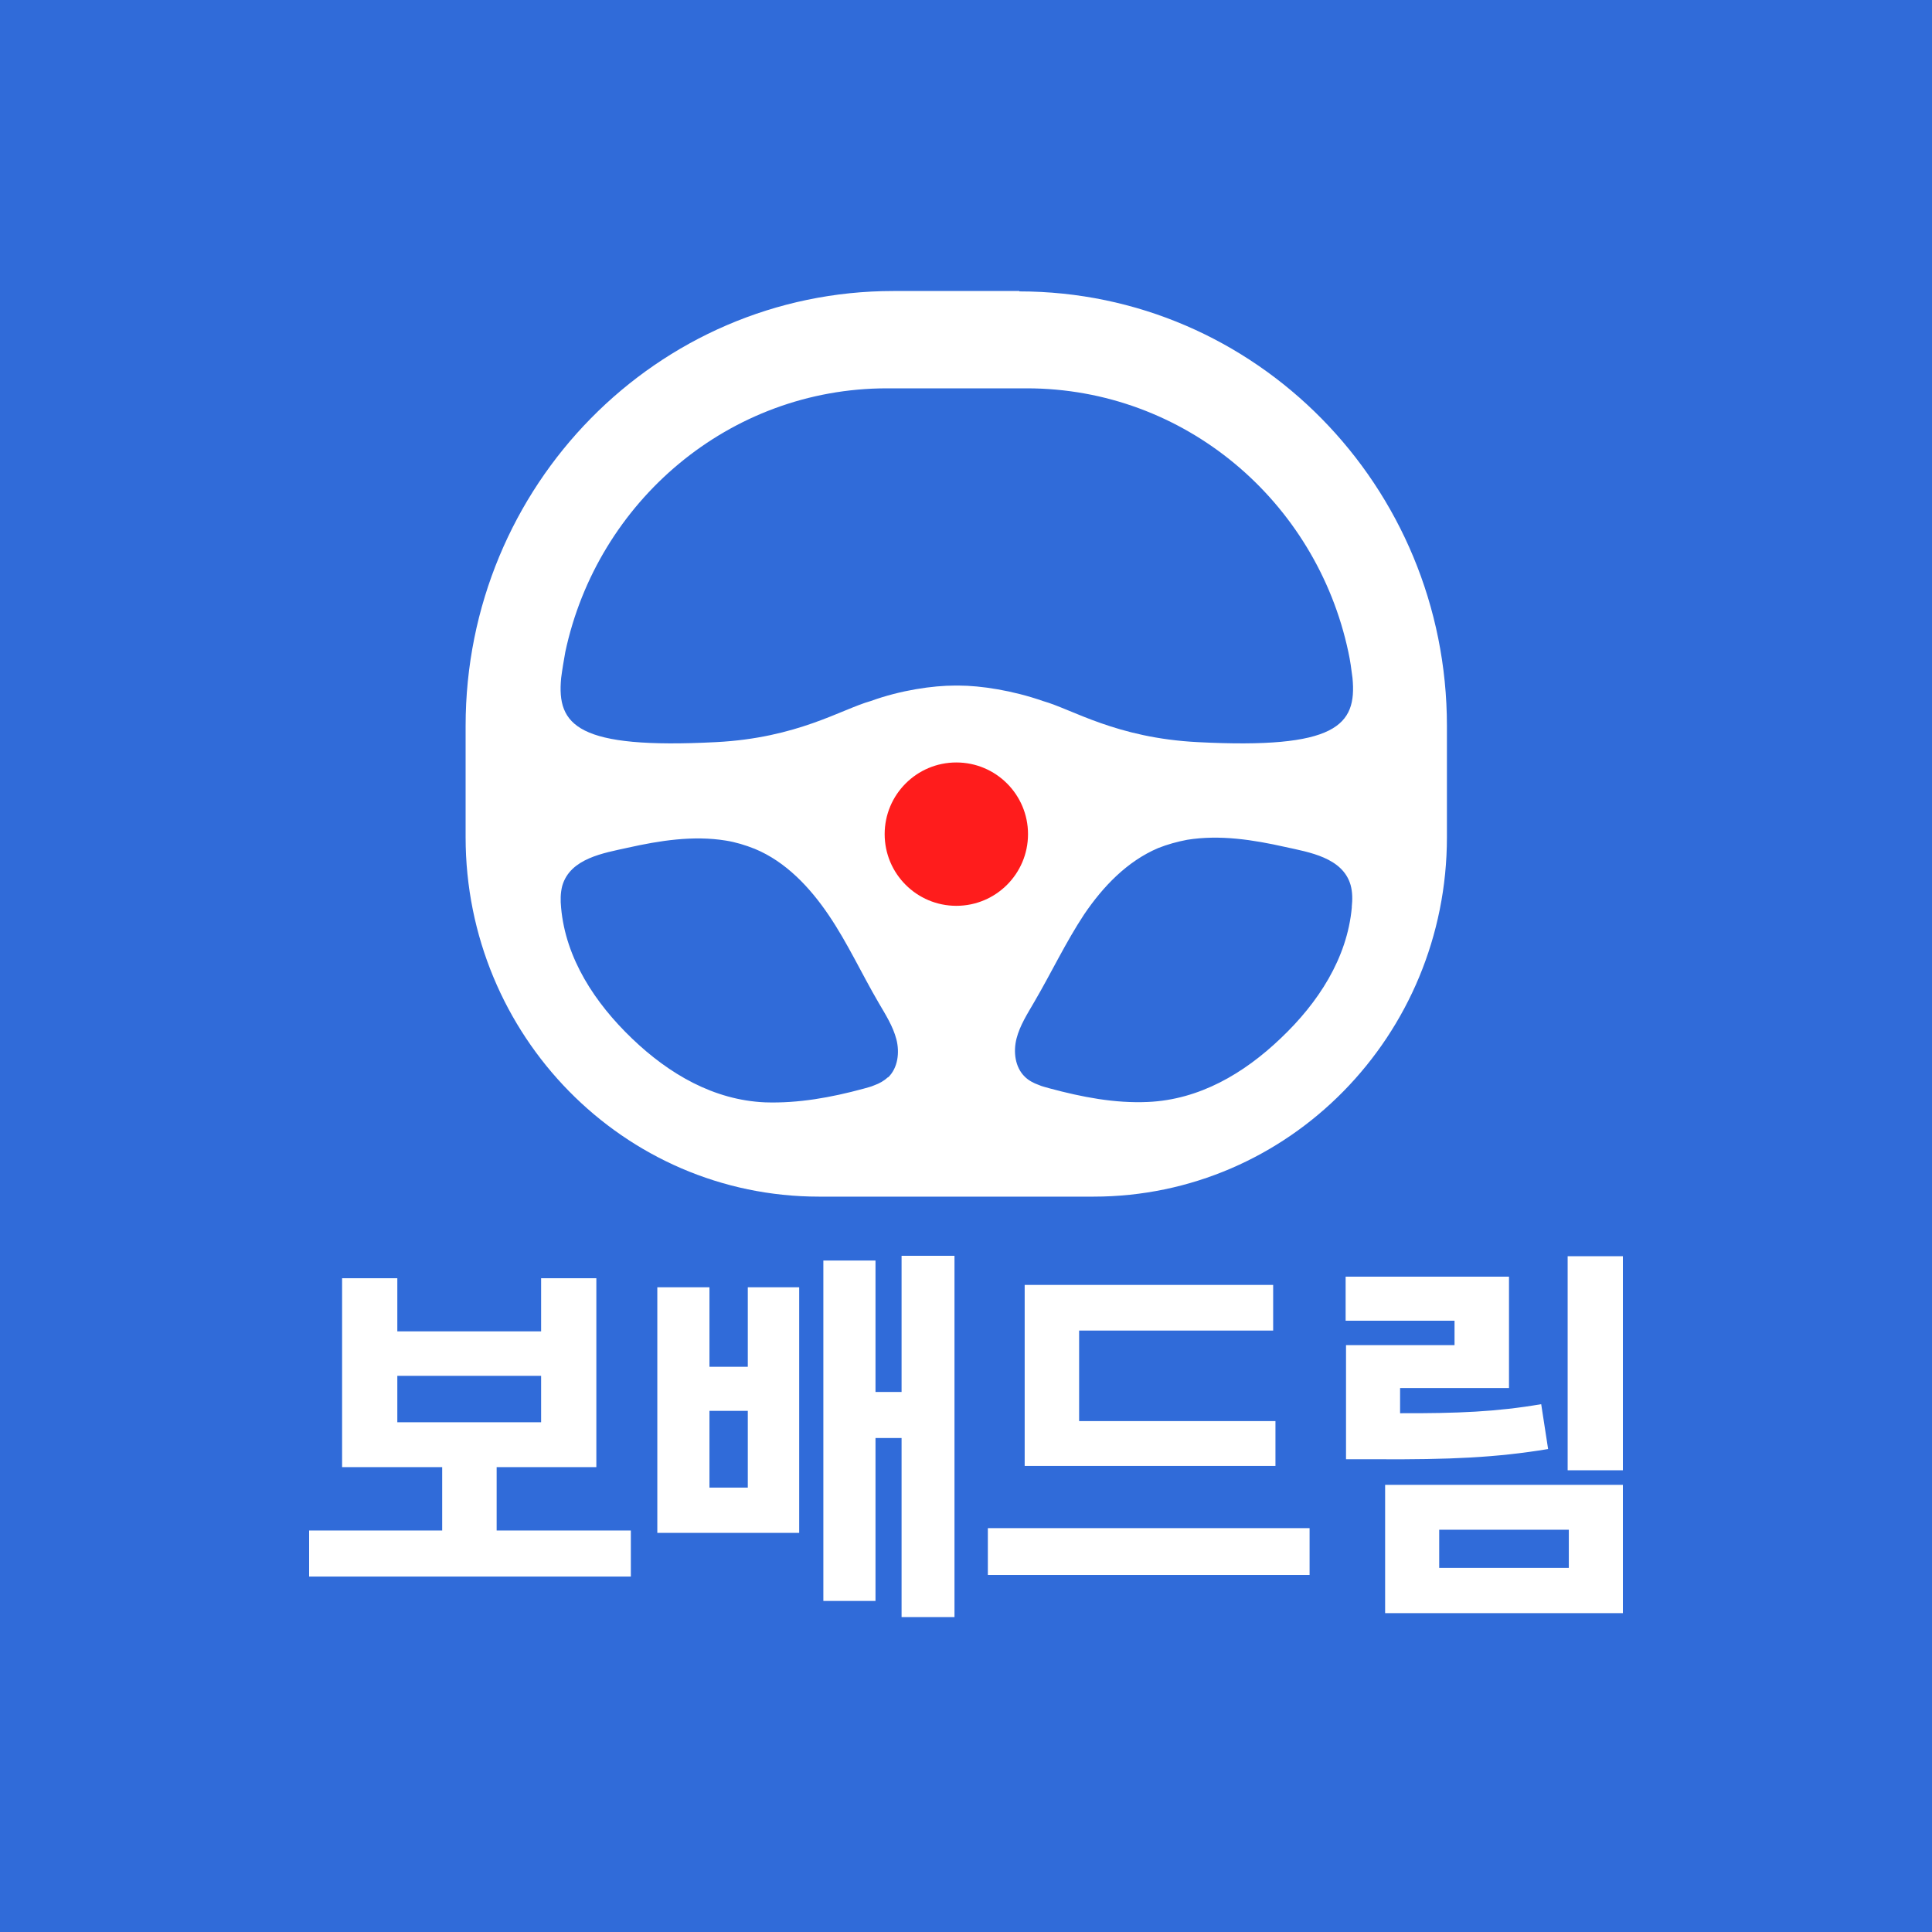
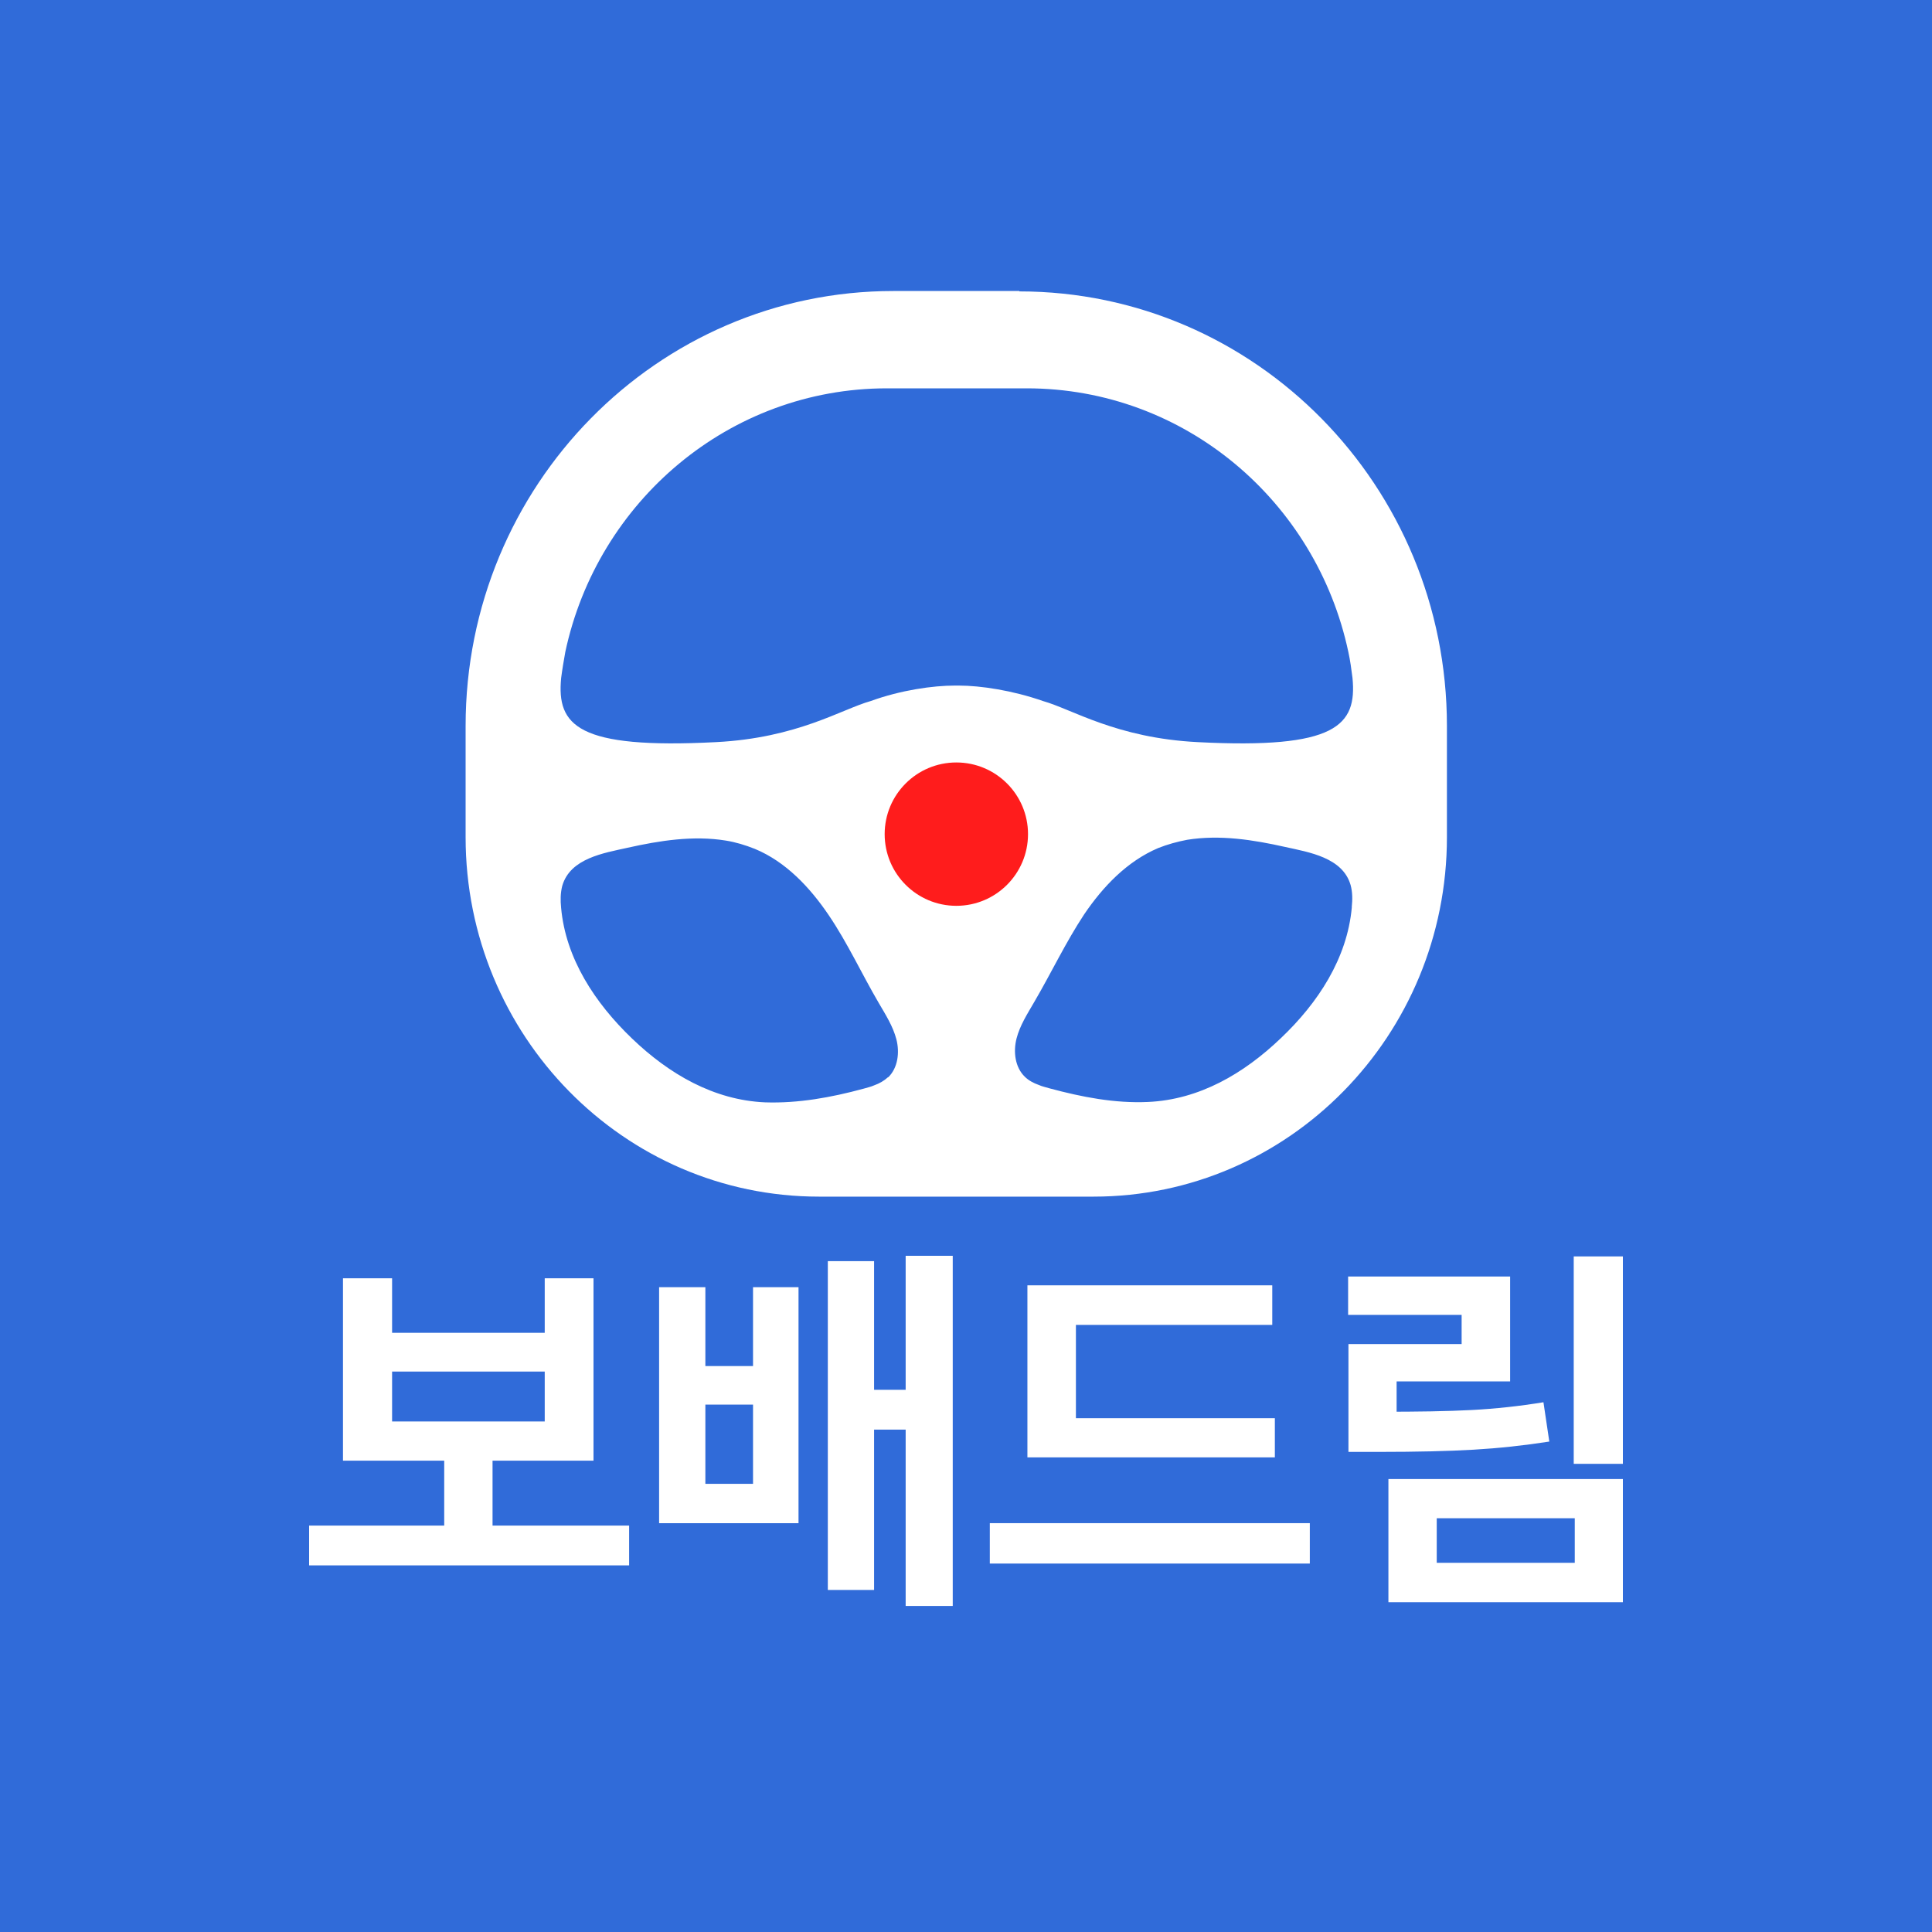
<svg xmlns="http://www.w3.org/2000/svg" viewBox="0 0 100 100">
  <rect width="100" height="100" fill="#306BD9" />
  <g transform="translate(50 50) scale(1) translate(-50 -50)">
    <g transform="translate(12 1) scale(2.5)">
      <path fill="#fff" d="M16.308 5.625h-2.611c-4.894 0-8.857 4.03-8.857 9.004v2.304c0 4.108 3.275 7.442 7.317 7.442h5.683c4.042 0 7.317-3.334 7.317-7.442v-2.304c0-4.967-3.963-8.996-8.857-8.996l.008-.008Zm-2.72 16.275c-.086.078-.18.132-.29.171-.07.032-.148.047-.226.071-.665.18-1.345.304-2.033.281-1.063-.047-1.986-.586-2.752-1.32-.766-.734-1.376-1.656-1.47-2.71-.015-.148-.015-.304.024-.453.164-.57.86-.679 1.352-.788.665-.149 1.36-.258 2.033-.149.203.032.406.094.602.172.64.265 1.14.796 1.531 1.374.391.578.68 1.21 1.032 1.812.141.242.297.484.368.758.07.273.031.593-.172.788V21.9Zm9.6-3.515c-.095 1.055-.696 1.976-1.47 2.71-.767.734-1.689 1.273-2.752 1.32-.688.031-1.368-.102-2.033-.281-.078-.024-.156-.039-.226-.071-.11-.039-.211-.093-.29-.171-.202-.196-.241-.516-.171-.79.07-.273.227-.515.367-.757.352-.601.65-1.234 1.032-1.812.391-.578.891-1.101 1.532-1.374.195-.078.399-.133.602-.172.68-.109 1.368 0 2.032.149.493.109 1.188.218 1.352.788.04.148.04.297.024.453v.008Zm-3.19-3.42c-1.689-.086-2.596-.68-3.205-.851-.626-.219-1.29-.32-1.744-.32h-.078c-.453 0-1.118.093-1.743.32-.61.171-1.516.765-3.205.851-2.87.148-3.299-.344-3.205-1.328.023-.18.054-.36.086-.539.664-3.116 3.392-5.458 6.66-5.458h2.892c3.268 0 5.996 2.335 6.66 5.458.04.18.063.36.086.539.094.984-.336 1.476-3.205 1.328Z" />
      <circle cx="15" cy="16.87" r="1.484" fill="#FF1C1C" />
    </g>
-     <g transform="translate(16 65) scale(0.85) translate(-40 -4)">
-       <path d="M59.591 20.728V23.532H40V20.728H48.103V16.869H42.008V5.366H45.371V8.601H54.127V5.366H57.49V16.869H51.419V20.728H59.591ZM45.371 14.137H54.127V11.309H45.371V14.137Z" fill="#FFFFFF" />
-       <path d="M64.378 5.917V10.758H66.713V5.917H69.842V20.872H61.203V5.917H64.378ZM64.378 18.116H66.713V13.442H64.378V18.116ZM79.299 4V26H76.077V15.096H74.489V25.017H71.314V4.288H74.489V12.292H76.077V4H79.299Z" fill="#FFFFFF" />
-       <path d="M98.844 14.065V16.797H83.573V5.773H98.704V8.553H86.888V14.065H98.844ZM100.922 20.584V23.436H81.331V20.584H100.922Z" fill="#FFFFFF" />
-       <path d="M120 4.024V17.061H116.637V4.024H120ZM113.065 5.27V12.052H106.433V13.586C109.912 13.598 112.306 13.502 115.026 13.035L115.447 15.767C112.271 16.294 109.399 16.414 105.055 16.39H103.141V9.44H109.749V7.954H103.117V5.27H113.065ZM120 17.948V25.76H105.522V17.948H120ZM108.815 20.68V23.004H116.708V20.68H108.815Z" fill="#FFFFFF" />
+     <g transform="translate(16 65) scale(0.009952667) translate(-55.0188 1637.51)" data-font-family="Pretendard" data-font-weight="700">
+       <path fill="#FFFFFF" d="M1719.245 -27.509H55.019V-234.491H1719.245ZM1008.944 -183.17H757.585V-629.396H1008.944ZM486.529 -1237.057H1280.339V-1520.566H1533.962V-572.075H231.17V-1520.566H486.529ZM1280.339 -775.925V-1035.472H486.529V-775.925Z" />
+       <path fill="#FFFFFF" d="M2115.736 -1064.076H2363.622V-1474.302H2600.189V-246.906H1875.17V-1474.302H2115.736ZM2363.622 -451.623V-863.623H2115.736V-451.623ZM3402.227 183.51H3157.396V-1637.51H3402.227ZM3233.773 -733.585H2925.396V-940.566H3233.773ZM2993.17 100.302H2752.604V-1609.698H2993.17Z" />
+       <path fill="#FFFFFF" d="M5077.434 -589.245H3790.566V-792.83H5077.434ZM5259.245 -36.981H3595.019V-247.094H5259.245ZM5063.962 -1278.113H4042.793V-707.66H3790.566V-1483.962H5063.962Z" />
+       <path fill="#FFFFFF" d="M6887.359 -555.472H6631.736V-1634.377H6887.359ZM6474.264 -875.887 6504.717 -671.434Q6307.434 -640.566 6110.302 -629.132Q5913.17 -617.698 5620.0 -617.698H5460.151V-826.679H5620.0Q5917.623 -825.812 6102 -835.547Q6286.377 -845.283 6474.264 -875.887ZM6300.981 -984.377H5710.642V-699.396H5460.151V-1178.566H6048.754V-1330.188H5458.415V-1529.774H6300.981ZM6887.359 164.038H5667.962V-476.453H6887.359ZM5919.321 -40.944H6637.132V-272.604H5919.321Z" />
    </g>
  </g>
</svg>
